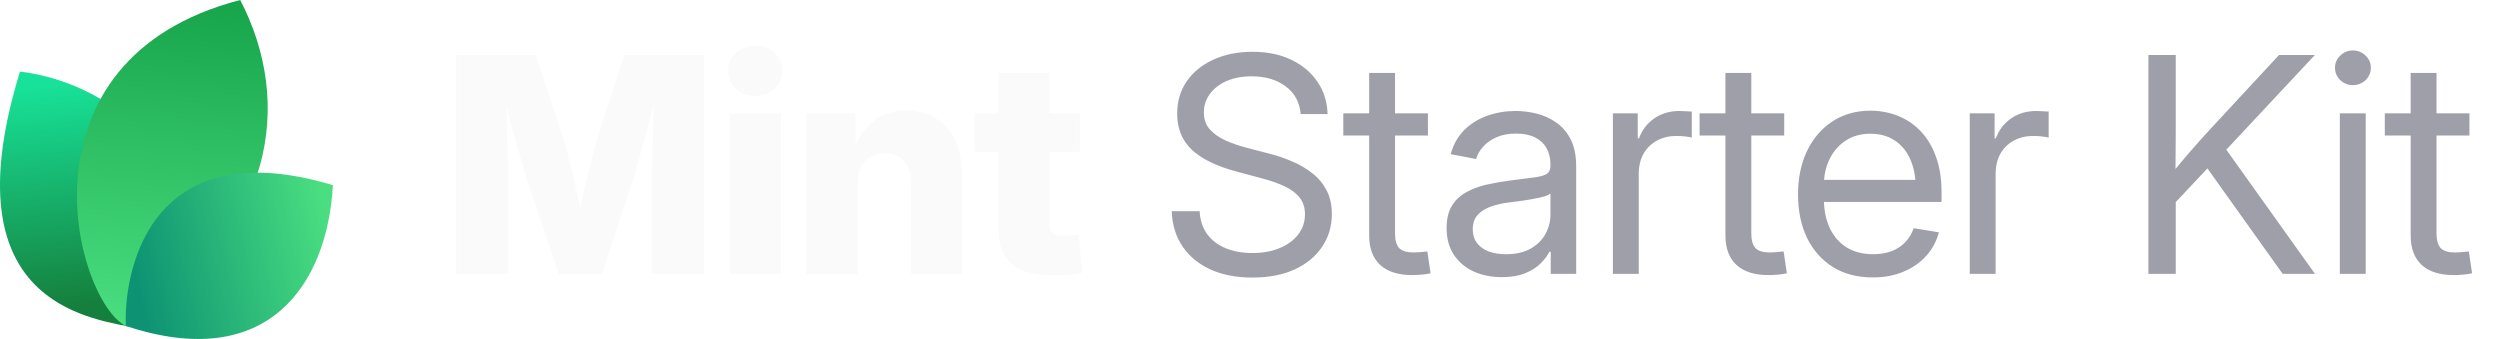
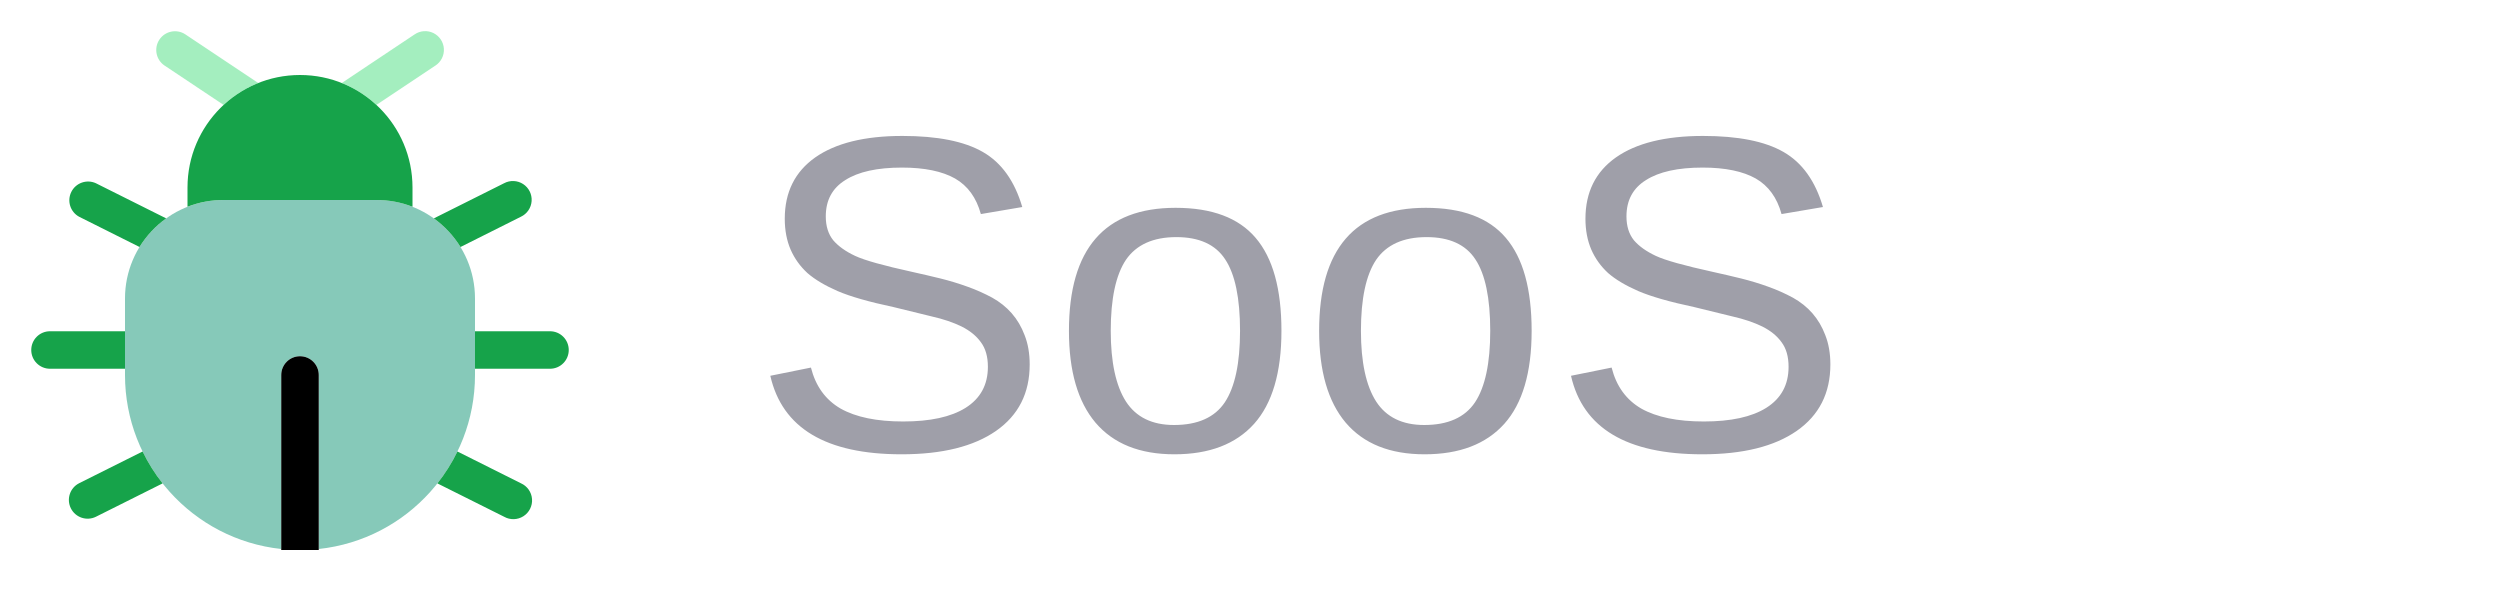
- <svg xmlns="http://www.w3.org/2000/svg" width="177" height="24" viewBox="0 0 177 24" fill="none">
-   <path d="M9.061 23.108C5.268 22.377 -3.391 20.627 1.417 5.064C9.634 6.099 16.973 14.064 9.061 23.108Z" fill="url(#paint0_linear_17557_2145)" />
-   <path d="M8.919 23.094C5.276 21.222 0.784 4.209 17.007 0C20.757 7.193 19.621 16.545 8.919 23.094Z" fill="url(#paint1_linear_17557_2145)" />
-   <path d="M8.914 23.079C8.735 19.882 10.159 9.085 23.57 13.111C23.181 20.123 18.984 26.418 8.914 23.079Z" fill="url(#paint2_linear_17557_2145)" />
-   <path d="M32.301 19.392V3.894H37.938L39.925 9.948C40.036 10.315 40.164 10.787 40.31 11.362C40.462 11.938 40.611 12.552 40.757 13.204C40.91 13.855 41.048 14.483 41.173 15.086C41.305 15.682 41.412 16.192 41.495 16.615H40.695C40.771 16.192 40.871 15.682 40.996 15.086C41.128 14.49 41.267 13.866 41.412 13.214C41.565 12.562 41.714 11.948 41.86 11.373C42.005 10.79 42.133 10.315 42.244 9.948L44.2 3.894H49.848V19.392H46.166V12.704C46.166 12.357 46.173 11.917 46.187 11.383C46.2 10.849 46.214 10.27 46.228 9.646C46.249 9.022 46.266 8.391 46.28 7.753C46.301 7.115 46.311 6.519 46.311 5.964H46.623C46.485 6.561 46.332 7.181 46.166 7.826C45.999 8.471 45.833 9.102 45.666 9.719C45.507 10.336 45.351 10.901 45.198 11.414C45.053 11.928 44.928 12.357 44.824 12.704L42.608 19.392H39.561L37.314 12.704C37.203 12.357 37.072 11.928 36.919 11.414C36.773 10.901 36.614 10.34 36.441 9.729C36.274 9.112 36.104 8.481 35.931 7.836C35.764 7.192 35.608 6.567 35.463 5.964H35.827C35.834 6.512 35.844 7.105 35.858 7.743C35.872 8.374 35.886 9.005 35.9 9.636C35.92 10.26 35.938 10.839 35.952 11.373C35.965 11.907 35.972 12.351 35.972 12.704V19.392H32.301ZM51.668 19.392V8.024H55.288V19.392H51.668ZM53.468 6.786C52.927 6.786 52.473 6.616 52.105 6.276C51.738 5.93 51.554 5.507 51.554 5.007C51.554 4.508 51.738 4.088 52.105 3.749C52.473 3.409 52.927 3.239 53.468 3.239C54.009 3.239 54.463 3.409 54.83 3.749C55.198 4.082 55.382 4.501 55.382 5.007C55.382 5.507 55.198 5.93 54.83 6.276C54.463 6.616 54.009 6.786 53.468 6.786ZM60.708 13.027V19.392H57.088V8.024H60.551L60.593 10.967H60.281C60.593 10.024 61.061 9.268 61.685 8.7C62.309 8.124 63.138 7.836 64.171 7.836C64.975 7.836 65.672 8.017 66.262 8.377C66.851 8.731 67.302 9.234 67.614 9.885C67.933 10.537 68.092 11.307 68.092 12.194V19.392H64.483V12.912C64.483 12.26 64.32 11.754 63.994 11.394C63.675 11.033 63.221 10.853 62.632 10.853C62.25 10.853 61.914 10.936 61.623 11.102C61.332 11.269 61.106 11.515 60.947 11.841C60.787 12.16 60.708 12.555 60.708 13.027ZM76.456 8.024V10.749H69.008V8.024H76.456ZM70.683 5.163H74.292V15.783C74.292 16.102 74.361 16.334 74.5 16.48C74.646 16.625 74.899 16.698 75.259 16.698C75.405 16.698 75.596 16.688 75.831 16.667C76.074 16.646 76.251 16.629 76.362 16.615L76.632 19.309C76.313 19.378 75.963 19.427 75.582 19.455C75.207 19.482 74.836 19.496 74.469 19.496C73.2 19.496 72.25 19.222 71.619 18.674C70.995 18.127 70.683 17.308 70.683 16.22V5.163Z" fill="#FAFAFA" />
-   <path d="M88.667 19.652C87.523 19.652 86.528 19.458 85.682 19.07C84.843 18.681 84.188 18.137 83.716 17.437C83.245 16.736 82.992 15.908 82.957 14.951H84.933C84.968 15.596 85.148 16.14 85.474 16.584C85.8 17.021 86.24 17.354 86.795 17.582C87.35 17.804 87.974 17.915 88.667 17.915C89.388 17.915 90.026 17.801 90.581 17.572C91.143 17.343 91.583 17.024 91.902 16.615C92.228 16.199 92.391 15.717 92.391 15.169C92.391 14.698 92.266 14.306 92.017 13.994C91.767 13.675 91.413 13.408 90.956 13.193C90.498 12.978 89.954 12.787 89.323 12.621L87.502 12.132C86.123 11.765 85.082 11.255 84.382 10.603C83.689 9.944 83.342 9.095 83.342 8.055C83.342 7.174 83.571 6.404 84.028 5.746C84.486 5.087 85.117 4.577 85.921 4.217C86.726 3.849 87.645 3.666 88.678 3.666C89.718 3.666 90.63 3.853 91.413 4.227C92.204 4.602 92.824 5.122 93.275 5.787C93.726 6.446 93.965 7.209 93.993 8.076H92.089C92.013 7.23 91.656 6.574 91.018 6.11C90.387 5.638 89.586 5.403 88.615 5.403C87.95 5.403 87.36 5.513 86.847 5.735C86.341 5.957 85.946 6.262 85.661 6.651C85.377 7.032 85.235 7.469 85.235 7.961C85.235 8.447 85.377 8.849 85.661 9.168C85.946 9.48 86.317 9.74 86.774 9.948C87.232 10.149 87.724 10.319 88.251 10.457L89.884 10.884C90.439 11.023 90.977 11.206 91.496 11.435C92.023 11.657 92.495 11.934 92.911 12.267C93.334 12.593 93.67 12.995 93.92 13.474C94.17 13.945 94.294 14.504 94.294 15.149C94.294 16.015 94.066 16.788 93.608 17.468C93.157 18.148 92.512 18.681 91.673 19.07C90.834 19.458 89.832 19.652 88.667 19.652ZM101.097 8.024V9.594H95.106V8.024H101.097ZM96.937 5.163H98.767V16.521C98.767 17 98.865 17.347 99.059 17.562C99.26 17.77 99.6 17.874 100.078 17.874C100.21 17.874 100.366 17.867 100.546 17.853C100.733 17.832 100.903 17.815 101.056 17.801L101.285 19.351C101.097 19.392 100.886 19.423 100.65 19.444C100.414 19.465 100.189 19.475 99.974 19.475C98.996 19.475 98.244 19.236 97.717 18.758C97.197 18.272 96.937 17.579 96.937 16.677V5.163ZM106.33 19.621C105.595 19.621 104.932 19.489 104.343 19.226C103.754 18.955 103.285 18.564 102.939 18.05C102.592 17.53 102.419 16.896 102.419 16.147C102.419 15.495 102.547 14.965 102.804 14.556C103.06 14.146 103.403 13.828 103.833 13.599C104.263 13.363 104.742 13.186 105.269 13.068C105.796 12.95 106.333 12.857 106.881 12.787C107.574 12.69 108.132 12.617 108.555 12.569C108.978 12.52 109.287 12.441 109.481 12.33C109.675 12.212 109.772 12.014 109.772 11.737V11.654C109.772 11.203 109.679 10.815 109.492 10.489C109.311 10.163 109.041 9.91 108.68 9.729C108.32 9.549 107.872 9.459 107.338 9.459C106.805 9.459 106.34 9.546 105.945 9.719C105.556 9.892 105.241 10.118 104.998 10.395C104.755 10.665 104.593 10.953 104.509 11.258L102.71 10.915C102.897 10.222 103.22 9.65 103.677 9.199C104.135 8.748 104.679 8.412 105.31 8.19C105.941 7.968 106.607 7.857 107.307 7.857C107.8 7.857 108.295 7.92 108.795 8.044C109.301 8.169 109.765 8.381 110.188 8.679C110.611 8.97 110.951 9.369 111.208 9.875C111.464 10.374 111.593 11.005 111.593 11.768V19.392H109.793V17.822H109.7C109.568 18.085 109.363 18.359 109.086 18.643C108.809 18.921 108.444 19.153 107.994 19.34C107.543 19.527 106.988 19.621 106.33 19.621ZM106.621 17.998C107.321 17.998 107.904 17.867 108.368 17.603C108.84 17.333 109.19 16.986 109.419 16.563C109.654 16.133 109.772 15.682 109.772 15.211V13.692C109.703 13.769 109.554 13.841 109.325 13.911C109.096 13.973 108.829 14.032 108.524 14.088C108.226 14.143 107.921 14.192 107.609 14.233C107.304 14.275 107.033 14.309 106.798 14.337C106.354 14.393 105.938 14.49 105.549 14.628C105.168 14.76 104.86 14.954 104.624 15.211C104.388 15.467 104.27 15.811 104.27 16.241C104.27 16.615 104.367 16.934 104.561 17.198C104.762 17.461 105.04 17.662 105.393 17.801C105.747 17.933 106.156 17.998 106.621 17.998ZM114.193 19.392V8.024H115.951V9.792H116.045C116.253 9.209 116.61 8.741 117.116 8.388C117.622 8.034 118.219 7.857 118.905 7.857C119.058 7.857 119.217 7.864 119.384 7.878C119.55 7.885 119.682 7.892 119.779 7.899V9.74C119.716 9.719 119.578 9.695 119.363 9.667C119.155 9.639 118.922 9.625 118.666 9.625C118.174 9.625 117.726 9.733 117.324 9.948C116.922 10.163 116.603 10.471 116.367 10.874C116.138 11.276 116.024 11.758 116.024 12.319V19.392H114.193ZM126.322 8.024V9.594H120.33V8.024H126.322ZM122.161 5.163H123.992V16.521C123.992 17 124.089 17.347 124.283 17.562C124.484 17.77 124.824 17.874 125.302 17.874C125.434 17.874 125.59 17.867 125.77 17.853C125.958 17.832 126.127 17.815 126.28 17.801L126.509 19.351C126.322 19.392 126.11 19.423 125.874 19.444C125.639 19.465 125.413 19.475 125.198 19.475C124.221 19.475 123.468 19.236 122.941 18.758C122.421 18.272 122.161 17.579 122.161 16.677V5.163ZM132.604 19.642C131.502 19.642 130.555 19.396 129.765 18.903C128.974 18.404 128.364 17.714 127.934 16.834C127.511 15.946 127.3 14.927 127.3 13.775C127.3 12.611 127.511 11.584 127.934 10.697C128.364 9.802 128.964 9.102 129.734 8.596C130.51 8.089 131.408 7.836 132.428 7.836C133.1 7.836 133.738 7.954 134.341 8.19C134.952 8.426 135.489 8.783 135.954 9.261C136.425 9.74 136.793 10.343 137.056 11.071C137.327 11.792 137.462 12.645 137.462 13.63V14.296H128.433V12.735H136.463L135.631 13.297C135.631 12.541 135.506 11.876 135.257 11.3C135.007 10.725 134.643 10.277 134.165 9.958C133.686 9.632 133.107 9.469 132.428 9.469C131.748 9.469 131.162 9.632 130.67 9.958C130.177 10.284 129.796 10.725 129.526 11.279C129.262 11.827 129.13 12.441 129.13 13.12V14.046C129.13 14.864 129.273 15.572 129.557 16.168C129.841 16.757 130.243 17.211 130.763 17.53C131.283 17.842 131.901 17.998 132.615 17.998C133.093 17.998 133.523 17.929 133.905 17.79C134.293 17.645 134.619 17.433 134.882 17.156C135.153 16.879 135.354 16.546 135.486 16.157L137.275 16.449C137.108 17.08 136.81 17.634 136.38 18.113C135.95 18.591 135.413 18.966 134.768 19.236C134.123 19.507 133.402 19.642 132.604 19.642ZM139.459 19.392V8.024H141.217V9.792H141.311C141.519 9.209 141.876 8.741 142.382 8.388C142.888 8.034 143.485 7.857 144.171 7.857C144.324 7.857 144.483 7.864 144.649 7.878C144.816 7.885 144.948 7.892 145.045 7.899V9.74C144.982 9.719 144.844 9.695 144.629 9.667C144.421 9.639 144.188 9.625 143.932 9.625C143.439 9.625 142.992 9.733 142.59 9.948C142.188 10.163 141.869 10.471 141.633 10.874C141.404 11.276 141.29 11.758 141.29 12.319V19.392H139.459ZM153.429 14.961V12.715C153.783 12.257 154.136 11.82 154.49 11.404C154.844 10.981 155.204 10.565 155.572 10.156C155.939 9.74 156.314 9.327 156.695 8.918L161.355 3.894H163.893L157.277 10.967H157.184L153.429 14.961ZM152.108 19.392V3.894H154.043V9.241L154.022 12.559L154.043 13.505V19.392H152.108ZM161.615 19.392L155.967 11.477L157.173 9.969L163.903 19.392H161.615ZM165.661 19.392V8.024H167.492V19.392H165.661ZM166.587 6.027C166.24 6.027 165.942 5.909 165.692 5.673C165.443 5.43 165.318 5.139 165.318 4.799C165.318 4.459 165.443 4.172 165.692 3.936C165.942 3.693 166.24 3.572 166.587 3.572C166.934 3.572 167.232 3.693 167.482 3.936C167.731 4.172 167.856 4.459 167.856 4.799C167.856 5.139 167.731 5.43 167.482 5.673C167.232 5.909 166.934 6.027 166.587 6.027ZM174.836 8.024V9.594H168.844V8.024H174.836ZM170.675 5.163H172.506V16.521C172.506 17 172.603 17.347 172.797 17.562C172.998 17.77 173.338 17.874 173.816 17.874C173.948 17.874 174.104 17.867 174.284 17.853C174.472 17.832 174.641 17.815 174.794 17.801L175.023 19.351C174.836 19.392 174.624 19.423 174.388 19.444C174.153 19.465 173.927 19.475 173.712 19.475C172.735 19.475 171.982 19.236 171.455 18.758C170.935 18.272 170.675 17.579 170.675 16.677V5.163Z" fill="#9F9FA9" />
-   <defs>
-     <linearGradient id="paint0_linear_17557_2145" x1="3.776" y1="5.916" x2="5.232" y2="21.559" gradientUnits="userSpaceOnUse">
-       <stop stop-color="#18E299" />
-       <stop offset="1" stop-color="#15803D" />
-     </linearGradient>
-     <linearGradient id="paint1_linear_17557_2145" x1="12.171" y1="-0.718" x2="10.19" y2="22.983" gradientUnits="userSpaceOnUse">
-       <stop stop-color="#16A34A" />
-       <stop offset="1" stop-color="#4ADE80" />
-     </linearGradient>
-     <linearGradient id="paint2_linear_17557_2145" x1="23.133" y1="15.353" x2="9.338" y2="18.52" gradientUnits="userSpaceOnUse">
-       <stop stop-color="#4ADE80" />
-       <stop offset="1" stop-color="#0D9373" />
-     </linearGradient>
-   </defs>
+ <svg xmlns="http://www.w3.org/2000/svg" width="100" height="24" viewBox="0 0 100 24">
+   <g>
+     <path fill="#0D9373" fill-rule="evenodd" d="M19 11.938V15a7 7 0 0 1-6.25 6.96V15a.75.75 0 0 0-1.5 0v6.96A7 7 0 0 1 5 15v-3.062A3.94 3.94 0 0 1 8.938 8h6.124A3.94 3.94 0 0 1 19 11.938" clip-rule="evenodd" opacity=".5" />
+     <path fill="#16A34A" d="M19 14.75v-1.5h3a.75.75 0 0 1 0 1.5zm-1.504 4.586c.31-.393.58-.82.801-1.276l2.538 1.27a.75.75 0 1 1-.67 1.34zM5.703 18.06q.333.684.801 1.276l-2.669 1.335a.75.75 0 0 1-.67-1.342zM5 13.25H2a.75.75 0 0 0 0 1.5h3zm12.354-4.515l2.81-1.406a.75.75 0 1 1 .671 1.341L18.42 9.88a4 4 0 0 0-1.065-1.144M6.647 8.735c-.427.306-.79.695-1.067 1.144L3.165 8.67a.75.75 0 0 1 .67-1.341zM16.5 8.27V7.5a4.5 4.5 0 1 0-9 0v.77A3.9 3.9 0 0 1 8.938 8h6.124c.508 0 .993.096 1.438.27" />
+     <path fill="#4ADE80" d="M6.376 1.584a.75.75 0 0 0 .208 1.04l2.36 1.573a4.5 4.5 0 0 1 1.387-.877L7.416 1.376a.75.75 0 0 0-1.04.208m8.68 2.613a4.5 4.5 0 0 0-1.387-.877l2.915-1.944a.75.75 0 1 1 .832 1.248z" opacity=".5" />
+     <path fill="currentColor" fill-rule="evenodd" d="M12 14.25a.75.75 0 0 1 .75.75v7h-1.5v-7a.75.75 0 0 1 .75-.75" clip-rule="evenodd" />
+   </g>
+   <text x="30" y="18" font-size="18" fill="#9F9FA9" font-family="Arial, sans-serif">SooS</text>
</svg>
